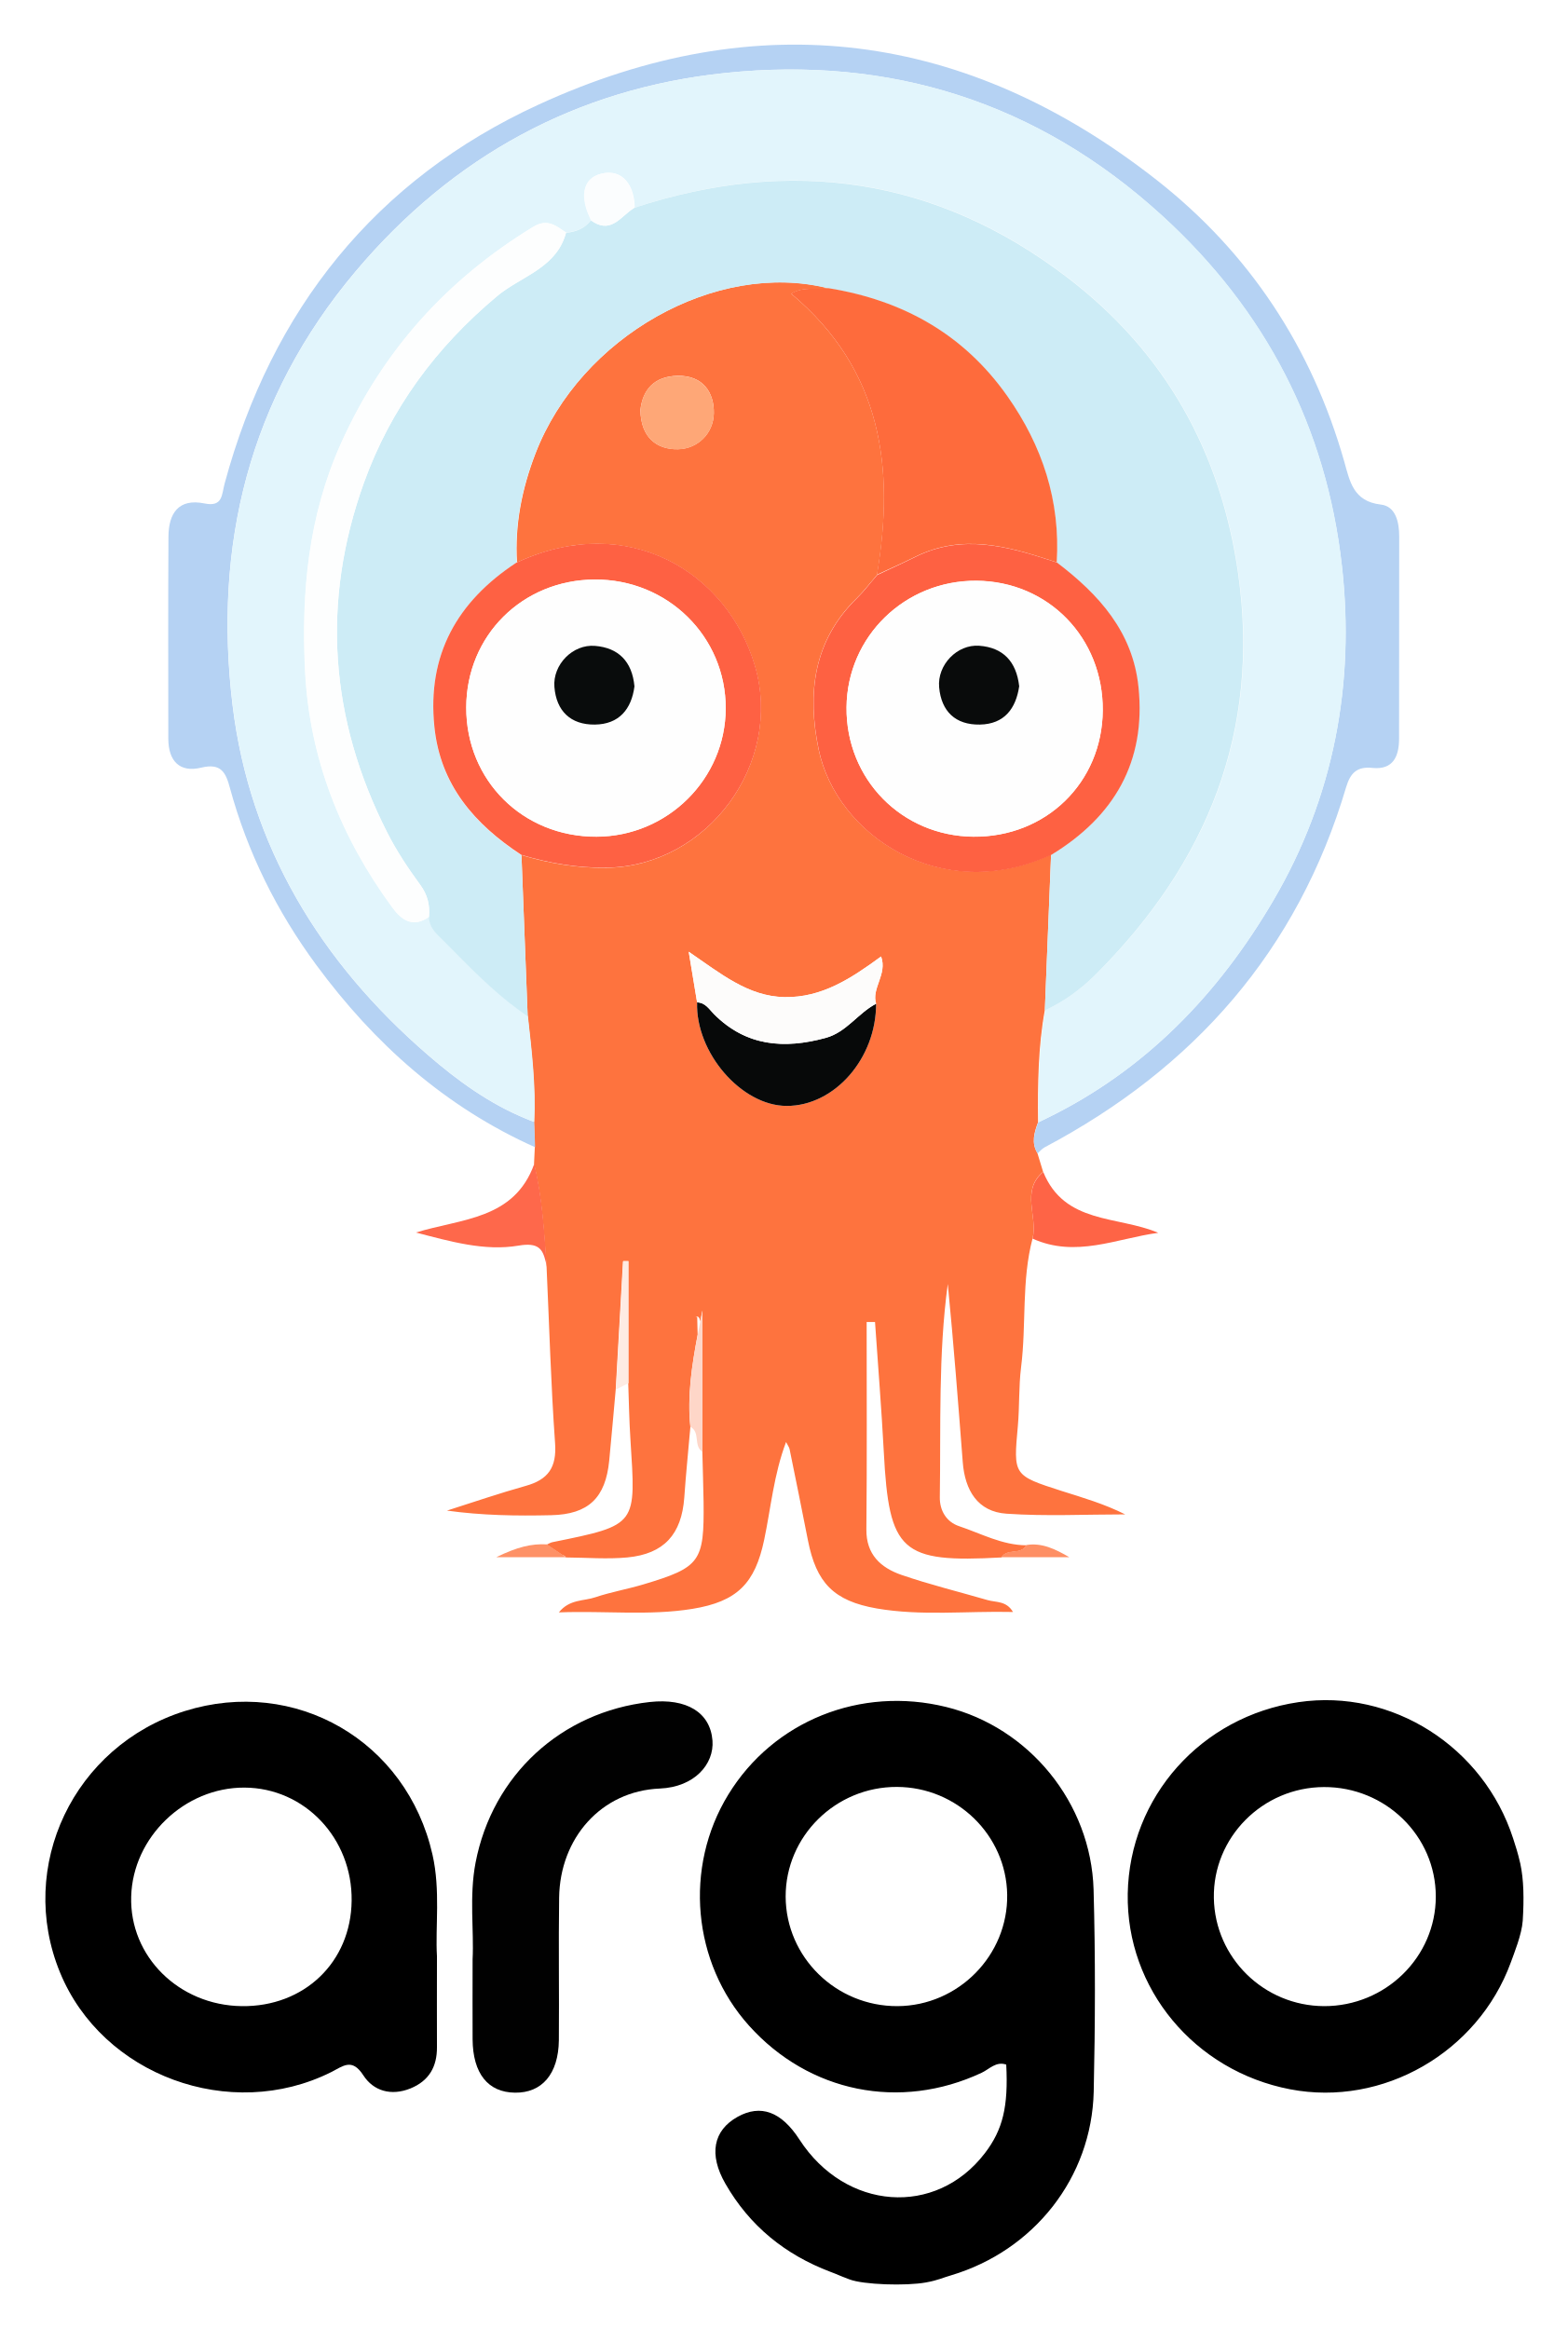
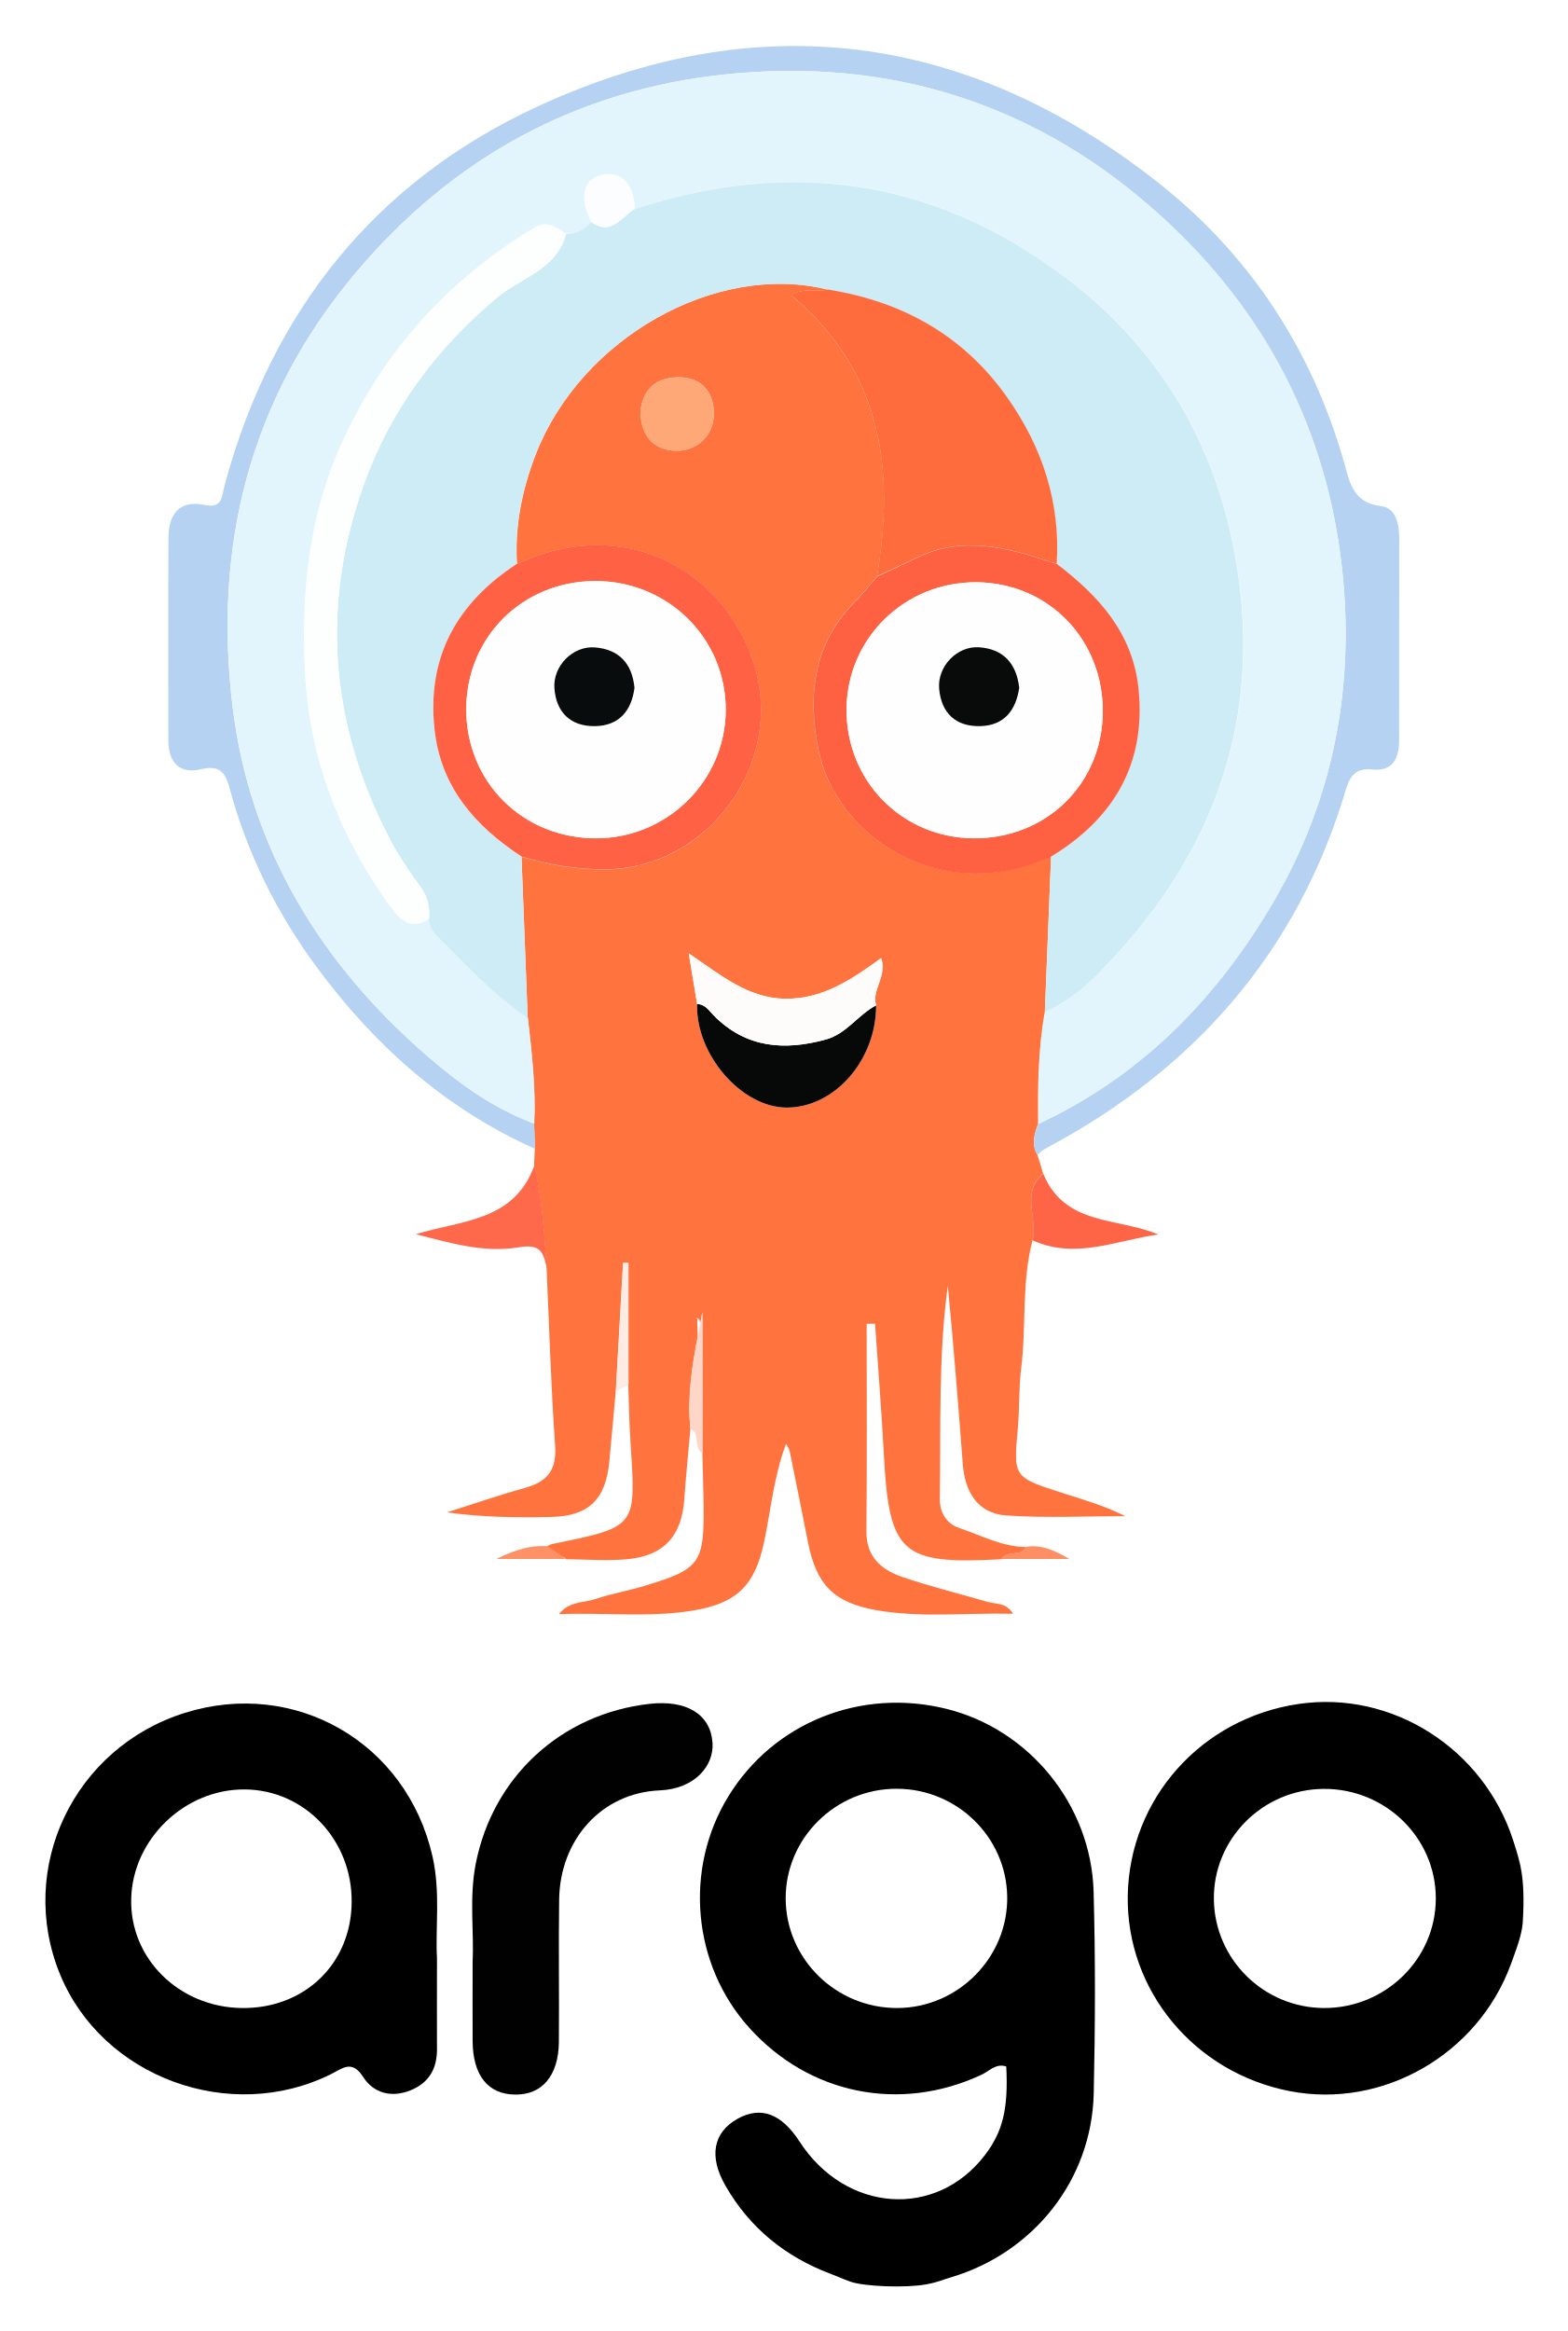
- <svg xmlns="http://www.w3.org/2000/svg" viewBox="-2.18 -8.18 1161.36 1725.36">
+ <svg xmlns="http://www.w3.org/2000/svg" viewBox="-2.20 -9.20 1161.40 1726.40">
  <style>svg {enable-background:new 0 0 1151.8 1710.1}</style>
  <style>.st0{fill:#fefefe}</style>
  <g>
    <path fill="none" d="M744 1395.4c-.7-44.1-37-79.6-81.6-79.8-45.4-.2-82.7 36.5-82.5 81.3.1 44.9 37.4 81.3 82.9 81 45.1-.2 81.9-37.6 81.2-82.5zM178.9 1316c-44.4-.2-82.7 36.7-83.9 80.7-1.2 44.3 35.3 80.6 81.9 81.2 46.3.6 80.9-32.5 81.4-78.1.6-46.2-34.8-83.6-79.4-83.8zm799.7-.4c-45.5.2-82.3 37.4-81.5 82.3.8 44.2 37.1 79.9 81.6 80 45.5.2 82.8-36.4 82.8-81.2-.1-44.8-37.4-81.3-82.9-81.1z" />
    <path d="M514.2 967c.1 0 .2.3.2.9l.3 12.5c.6-3.2 1.2-6.4 1.9-9.7-.5-6.1-5.3-3-2.4-3.7zm262.4-342c-.1.1-.3.1-.4.2.1.1.3.2.4.3-.1-.1 0-.3 0-.5zM611.3 205.2v.1h.3c-.1 0-.2-.1-.3-.1z" class="st0" />
    <path d="M698.8 1256.4c-63.5-15.7-128.1 10.3-161.5 64.9-33 53.9-26.6 124.5 15.4 171.2 44.5 49.5 111.8 63.1 172.2 34.9 5.8-2.7 10.7-8.7 18.3-6.1 1.6 31.1-2.5 48.2-15.8 65.6-36.3 47.5-103.3 42.6-137.4-10.1-13.4-20.7-28.7-26.3-45.8-16.8-18.1 10.1-21.5 27.9-9 49.6 17.9 31.2 44.2 52.5 77.7 65.2 5.9 2.2 5.1 2.2 14.1 5.6 10.3 4 42 5 56.7 2.3 9-1.6 12.7-3.6 18.7-5.3 61.2-18.3 104.1-72.2 105.6-136.1 1.1-49.9 1.3-99.8-.1-149.7-1.9-64.2-47.8-120.1-109.1-135.2zm-119 140.5c-.1-44.8 37.1-81.5 82.5-81.3 44.5.2 80.9 35.8 81.6 79.8.7 44.9-36.1 82.3-81.2 82.6-45.5.2-82.7-36.2-82.9-81.1zm538.9-43.1c-22-68-89.7-111.2-159-101-72.1 10.6-125.2 70.2-126.5 141.9-1.2 70.3 49.4 131.3 120.3 144.9 68.7 13.2 139-27.3 163.4-93.8 2.4-6.7 8.2-20.8 8.9-31.1 1-16 .8-30.3-1.8-42.3-2-8.7-3.4-12.6-5.3-18.6zM978.6 1478c-44.5-.2-80.8-35.8-81.6-80-.8-44.9 36-82.1 81.5-82.3 45.6-.2 82.9 36.2 82.9 81.1 0 44.8-37.2 81.3-82.8 81.2z" />
    <path fill="#fe733e" d="M751.8 1048.3c1.3-14.5.6-29.2 2.4-43.6 4-31.7.2-64.1 8.5-95.4 4.1-16.2-9-35.2 7.8-49.4l-4.2-13.8c-4.7-7.8-2.3-15.4.5-23-.3-27.8 0-55.6 5-83.1 1.5-38.2 3.1-76.4 4.6-114.7-.1-.1-.3-.2-.4-.3-81.7 37.5-158.7-15-171.8-78-8.6-41.4-4-80.5 28.3-112.1 5.4-5.3 10-11.4 15-17.2 13.2-79.1 4-151.7-63.6-208.3 10.1-5.8 19.2-2.5 27.4-4v-.1c-82.9-20.8-183.5 35.9-216.8 122.5-10 26-15.4 52.8-13.7 80.7 82.2-38.1 155.9 7.4 176.2 76.7 21.1 72.1-35.1 148.4-109.8 149.5-21.8.3-42.5-3.3-63.1-9.4 1.5 39.8 3.1 79.6 4.6 119.4 2.9 26.1 6 52.1 4.7 78.4l.6 18.6c-.2 4.1-.4 8.2-.6 12.4 6.1 25 7.4 50.7 9.3 76.3-.2-.7-.3-1.3-.4-2 .1.7.3 1.3.4 2 2 43.5 3.2 87.1 6.3 130.6 1.3 18-5.2 27-21.8 31.6-19.6 5.5-38.9 12.1-58.3 18.3 26 3.6 51.6 4 77.2 3.4 27.7-.6 40.3-12.9 43-40.4 1.7-17.5 3.2-35 4.8-52.5 1.8-31.7 3.6-63.5 5.4-95.2h3.9v90.5c.5 13.7.7 27.5 1.6 41.2 4 63.9 5.9 63.5-57.8 76.4-1.5.3-2.8 1.2-4.2 1.8 3.8 2.5 7.6 5 11.4 7.6 1.2.3 2.2.8 2.8 1.9 15.2.1 30.5 1.4 45.5 0 27.3-2.6 40.2-17.2 42.2-44.3 1.2-17.4 3-34.8 4.5-52.2-2.4-23.1 1.1-45.8 5.4-68.5l-.3-12.5c0-.6-.2-1-.2-.9-2.9.7 1.9-2.4 2.4 3.7.5-2.7 1.1-5.4 1.6-8.1v104.8c.3 12.3.7 24.5.9 36.8.5 44.5-2.3 48.5-44.7 61.2-11.7 3.5-23.9 5.6-35.5 9.5-8.4 2.9-19.1 1.3-27 11.2 34.5-1.3 66.8 2.6 98.9-2.6 33.2-5.4 46.4-18.8 53.2-51.2 5-23.8 7.1-48.3 16.2-72.4 1.3 2.6 2.3 3.8 2.6 5.2 4.6 22.5 9.2 45.1 13.6 67.6 6.2 31.5 19 44.9 51 50.5 33.1 5.7 66.6 1.8 100.9 2.6-4.9-8.4-12.6-7-18.8-8.8-21.3-6.2-43-11.5-63.9-18.7-15.2-5.3-26.1-15-25.9-33.7.5-51.2.2-102.4.2-153.6h6.2c2.2 32.1 4.8 64.1 6.5 96.2 3.9 74.2 12.7 82.3 87.2 78.2 4.2-7 14.5-1.5 18.4-9-17.9-.1-33.5-8.7-49.9-14.2-9.2-3.1-14.4-11.4-14.2-21.6.8-52.6-1.2-105.4 5.9-157.8 4.3 44 7.7 88.1 11.1 132.1 1.6 20.6 10.9 36.7 32.5 38.1 29.2 2 58.5.5 87.8.5-15.5-7.8-31.4-12.4-47.2-17.4-35.8-11.5-35.6-11.6-32.3-48zM526.6 298c-.3 14.7-11.7 26.3-26.6 26.6-15.7.3-27.5-8.7-27.8-29.1 1.7-14.8 10-24.9 27.6-25.3 18.7-.3 27.1 12.3 26.8 27.8zm120.2 437.4c.1 40.5-30.9 75.8-66.3 75.7-33.4-.1-67.5-39.5-66.3-76.7-1.8-11-3.7-22.1-6.2-37.5 23.9 16.3 44 33 70.9 33.6 27.5.5 49.1-13.6 71.6-30.1 4.8 13.2-7.3 23.5-3.7 35z" />
    <path fill="#b5d2f3" d="M393.5 823c-2-.7-3.9-1.6-5.8-2.3-27.4-11.2-51.1-28.4-73.1-47.5-79.4-68.6-131.8-154.5-144.5-258.7-14.4-118.4 12.1-227.7 91.1-321.6 72.1-85.6 164-135.5 273.7-147 121.9-12.7 231.4 21.4 323.6 105.6 76.9 70.2 121.8 157.2 133.3 259.5 9.8 87.1-5.9 171.3-50.7 247.8-40.7 69.5-94.9 125.9-168.2 161.6-2 1-4 2-6 2.9-2.8 7.6-5.3 15.2-.5 23 1.7-1.5 3.2-3.4 5.2-4.5C882.3 783.2 959.1 696.1 995 574.9c3.1-10.3 7.9-15.4 19.4-14.2 15.6 1.6 19.8-8.8 19.8-21.8.1-49.9.1-99.7.1-149.6 0-10.7-2.6-22.5-13.7-23.7-20.4-2.4-22.9-17.3-27-31.8-24-84.4-70.2-154.6-138.8-208.5C713.8 14.6 559-5.4 396.6 69.4 275.9 124.9 199 221.2 164.2 350.1c-2.2 8-1.2 17.5-14.8 14.7-19.4-4-26.7 7.4-26.8 24.6-.3 49.9-.1 99.7-.1 149.6 0 16.6 8.4 25.4 24.4 21.5 14.7-3.6 18.2 3.7 21.2 14.9 13 47.8 34.7 91.5 64.1 131.4 43 58.3 95.4 105.1 162 134.9-.2-6.2-.4-12.5-.7-18.7z" />
    <path d="M318.2 1365.8c-19.1-84.4-101.7-132-183.5-106.4-82.2 25.8-124.8 115-92.4 193.7 31.3 76.2 126.1 111.1 200.8 73.8 8.8-4.4 15.4-10.8 23.9 2.4 7.5 11.6 20.6 15.4 34.8 9.7 13.8-5.6 19.8-16.1 19.7-30.6-.1-20.7 0-41.4 0-67.4-1.3-21.6 2.7-48.7-3.3-75.2zM176.9 1478c-46.6-.6-83.2-36.9-81.9-81.2 1.2-44 39.6-80.9 83.9-80.7 44.6.2 80 37.6 79.4 83.8-.5 45.5-35.1 78.7-81.4 78.1z" />
    <path fill="#010101" d="M525.6 1281.3c-1.6-20.9-19.2-31.6-46.5-28.6-65.5 7.3-116.5 54.1-129 119-4.8 25-1.1 50.5-2.2 71.5 0 22.6-.1 41 0 59.4.2 25.3 11.4 39.3 31.4 39.5 20 .3 32.2-13.9 32.5-38.8.3-35.2-.3-70.5.2-105.7.6-44 31.1-79 74.6-80.8 25.8-1.1 40.3-18.2 39-35.5z" />
    <path fill="#fe684b" d="M393.6 854c-14.8 41.5-54.2 40.5-87.7 50.9 25.2 6.5 50.8 14 76 9.7 15-2.6 17.9 2.8 20.1 11.7.2.7.3 1.4.5 2.1.1.6.3 1.3.4 2-1.9-25.7-3.2-51.3-9.3-76.4z" />
    <path fill="#fe6446" d="M762.7 909.4c32 14.5 62.2-.1 93.1-4.3-30.2-12.8-69.3-6.2-85.2-45.1-16.9 14.2-3.8 33.2-7.9 49.4z" />
    <path fill="#fed6c8" d="M518.2 962.6c-.5 2.7-1.1 5.4-1.6 8.1-.6 3.2-1.3 6.4-1.9 9.7-4.3 22.7-7.8 45.4-5.4 68.5 7.5 3.9 2 14.2 8.9 18.4V962.6z" />
    <path fill="#feebe3" d="M459.5 926c-1.8 31.7-3.6 63.5-5.4 95.2 3.1-1.6 6.2-3.1 9.3-4.7V926h-3.9z" />
    <path fill="#fe9166" d="M365.5 1145.4h51.6c-.9-.6-1.9-1.2-2.8-1.9-3.8-2.5-7.6-5-11.4-7.6-11.3-.6-21.9 1.9-37.4 9.5z" />
    <path fill="#fe8f64" d="M739.7 1145.4h50.2c-10.2-5.9-20.2-10.9-31.8-9-3.9 7.6-14.3 2-18.4 9z" />
    <path fill="#e2f5fc" d="M773 820.3c73.3-35.6 127.4-92 168.2-161.6 44.8-76.5 60.5-160.7 50.7-247.8-11.5-102.4-56.3-189.4-133.3-259.5C766.4 67.3 656.9 33.1 535 45.9c-109.6 11.4-201.6 61.4-273.7 147-79.1 93.9-105.5 203.2-91.1 321.6 12.7 104.3 65.1 190.1 144.5 258.7 22.1 19.1 45.8 36.4 73.1 47.5 1.9.8 3.8 1.6 5.8 2.3 1.3-26.3-1.8-52.3-4.7-78.4-2-1.4-4-2.8-6-4.3-20.3-14.7-37.7-32.8-55.2-50.6-5.3-5.4-11.9-10-11.9-18.8-11.8 8.5-20.3 2.6-27.2-6.8-38.4-52.4-61.6-110.5-64.7-175.9-2.8-57.8 2.4-114 26.7-168.1 30.9-68.7 78.4-121.2 142.2-160.2 10.8-6.6 17-.7 24.5 4.2 7.3-.7 13.8-3.2 18.5-9.2l-.9-2.1c-6.4-13.5-6.7-28.8 8.7-32.4 15.5-3.7 24.3 8.9 24.4 25.2 115.7-38 223.3-22.6 320.4 51.5 72.6 55.4 114.2 129.7 126.9 220.3 16.4 116.5-23 213.1-104.2 294.8-9.6 9.6-20.4 18.3-32.6 24.8-2.1 1.1-4.2 2.1-6.3 3.1-5 27.5-5.3 55.3-5 83.1 1.8-.9 3.7-1.9 5.8-2.9z" />
    <path fill="#cdecf6" d="M810.9 712.3C892 630.6 931.4 534 915.1 417.5c-12.7-90.7-54.3-165-126.9-220.3-97.1-74.1-204.8-89.4-320.4-51.5-.2.1-.4.3-.6.4-9.1 5.8-16.2 18.3-29.3 10.5-.8-.5-1.5-.9-2.3-1.5-4.7 6-11.1 8.5-18.5 9.2-.3 1.2-.7 2.3-1.1 3.5-8.3 23.3-33.2 29.4-49.9 43.4-45.3 37.9-78.9 83.3-98.7 138.3-31.8 88.6-25.3 175.4 17.3 259.2 6.9 13.6 15.4 26.5 24.5 38.8 5.4 7.4 7.1 14.8 6.4 23.3v.3c0 8.7 6.6 13.4 11.9 18.8 17.6 17.8 34.9 35.9 55.2 50.6 2 1.4 4 2.9 6 4.3-1.5-39.8-3.1-79.6-4.6-119.4-.1 0-.1-.1-.2-.1-34.6-22.7-60-51.7-64.4-94.9-5.5-53.3 16.9-92.7 60.5-121.4.2-.1.4-.3.6-.4-1.7-28 3.7-54.8 13.7-80.7 33.3-86.5 133.9-143.3 216.8-122.5.1 0 .2 0 .3.1 55 8.9 100.2 34 132.6 80.1 25.9 36.9 39.3 77.6 36.5 123 31.2 23.7 56.4 51.5 60.5 92.6 5.5 55.3-18.1 95.7-64.6 123.9v.5c-1.5 38.2-3.1 76.4-4.6 114.7 2.2-1 4.3-2 6.3-3.1 12.4-6.5 23.2-15.2 32.8-24.9z" />
    <path fill="#fe6b3c" d="M676.2 404.1c34.3-16.9 67.6-7.8 100.7 3.1 1.2.4 2.5.8 3.7 1.2 2.8-45.5-10.6-86.2-36.5-123-32.4-46.1-77.6-71.2-132.6-80.1h-.3c-8.2 1.6-17.3-1.8-27.4 4 67.6 56.6 76.9 129.2 63.6 208.3 2.1-1 4.1-1.9 6.2-2.9 7.7-3.5 15.2-6.9 22.6-10.6z" />
    <path fill="#fe6142" d="M841.2 501.1c-4.1-41.1-29.3-68.9-60.5-92.6-1.2-.4-2.5-.8-3.7-1.2-33.2-10.9-66.4-20-100.7-3.1-7.4 3.7-15 7.2-22.5 10.7-2.1 1-4.1 1.9-6.2 2.9-5 5.7-9.6 11.9-15 17.2-32.4 31.6-36.9 70.7-28.3 112.1 13.1 63.1 90.1 115.6 171.9 78.2.1-.1.3-.1.4-.2 46.5-28.3 70.2-68.8 64.6-124zM718.9 611.6c-53.1-.4-94.5-42.6-94-95.9.5-52.5 43.4-94.1 96.3-93.7 53.2.4 93.9 42.3 93.5 96.1-.4 53.4-42 94-95.8 93.5z" />
    <path fill="#fe6143" d="M380.1 408.8c-43.6 28.7-66 68.1-60.5 121.4 4.4 43.2 29.8 72.2 64.4 94.9.1 0 .1.1.2.1 20.6 6.1 41.2 9.7 63.1 9.4 74.6-1.1 130.9-77.3 109.8-149.5-20.3-69.3-94.1-114.8-176.2-76.7-.4.1-.6.3-.8.4zm59.6 202.8c-54.5.2-96.7-41.6-96.5-95.8.1-53.2 41.6-94.4 95.1-94.7 54.1-.3 97.3 42.3 97.1 95.5-.2 52.3-43.1 94.8-95.7 95z" />
    <path fill="#070909" d="M526.8 743.2c-3.7-3.7-6.4-8.7-12.6-8.8-1.2 37.2 32.8 76.6 66.3 76.7 35.5.1 66.4-35.2 66.3-75.7-13.4 6.9-21.9 21.1-37.3 25.3-30.7 8.4-58.9 6.3-82.7-17.5z" />
    <path fill="#fdfcfb" d="M650.5 700.4c-22.5 16.5-44 30.6-71.6 30.1-27-.5-47-17.3-70.9-33.6 2.6 15.4 4.4 26.4 6.2 37.5 6.2.2 8.9 5.1 12.6 8.8 23.7 23.8 52 25.9 82.7 17.5 15.4-4.2 23.9-18.3 37.3-25.3-3.6-11.5 8.5-21.8 3.7-35z" />
    <path fill="#fea777" d="M499.8 270.3c-17.7.3-26 10.4-27.6 25.3.3 20.4 12.1 29.3 27.8 29.1 14.9-.3 26.3-11.9 26.6-26.6.3-15.6-8.1-28.2-26.8-27.8z" />
    <path fill="#fdfefe" d="M315.6 670.7c.7-8.5-1-15.9-6.4-23.3-9-12.3-17.6-25.2-24.5-38.8-42.6-83.8-49.2-170.6-17.3-259.2 19.8-55 53.4-100.4 98.7-138.3 16.7-14 41.6-20 49.9-43.4.4-1.1.8-2.3 1.1-3.5-7.5-4.9-13.7-10.8-24.5-4.2-63.8 39-111.3 91.5-142.2 160.2-24.3 54.1-29.5 110.3-26.7 168.1 3.2 65.3 26.3 123.5 64.7 175.9 6.9 9.4 15.5 15.3 27.2 6.8v-.3z" />
    <path fill="#fbfdfe" d="M467.1 146.1c.2-.1.4-.3.6-.4-.2-16.3-8.9-28.9-24.4-25.2-15.4 3.7-15.1 19-8.7 32.4l.9 2.1c.8.6 1.6 1.1 2.3 1.5 13.1 7.9 20.2-4.7 29.3-10.4z" />
    <path d="M814.7 518.2c.4-53.7-40.3-95.6-93.5-96.1-53-.4-95.8 41.2-96.3 93.7-.5 53.2 40.9 95.4 94 95.9 53.8.4 95.4-40.2 95.8-93.5zm-91.1 10.4c-18 .3-28.5-9.9-30.1-27.6-1.5-16.5 13.3-31.9 29.7-30.8 17.6 1.3 27.5 11.6 29.6 30-2.4 16.4-10.8 28.1-29.2 28.4zM438.3 421.2c-53.5.3-94.9 41.5-95.1 94.7-.1 54.2 42 96 96.5 95.8 52.6-.2 95.5-42.7 95.7-94.9.1-53.3-43.1-95.9-97.1-95.6zm.1 107.4c-17.8.2-28.5-10-29.9-27.9-1.3-16.5 13.6-31.8 30.1-30.4 17.4 1.5 27.6 11.6 29.2 30-2.2 16.9-11.4 28.1-29.4 28.3z" class="st0" />
    <path fill="#090b0b" d="M723.2 470.2c-16.4-1.2-31.2 14.2-29.7 30.8 1.6 17.8 12.1 27.9 30.1 27.6 18.3-.3 26.8-12 29.2-28.4-2.1-18.4-12-28.7-29.6-30z" />
    <path fill="#090c0c" d="M438.6 470.3c-16.5-1.4-31.4 13.9-30.1 30.4 1.4 17.9 12.1 28.1 29.9 27.9 18-.2 27.2-11.4 29.4-28.3-1.7-18.5-11.9-28.6-29.2-30z" />
  </g>
</svg>
